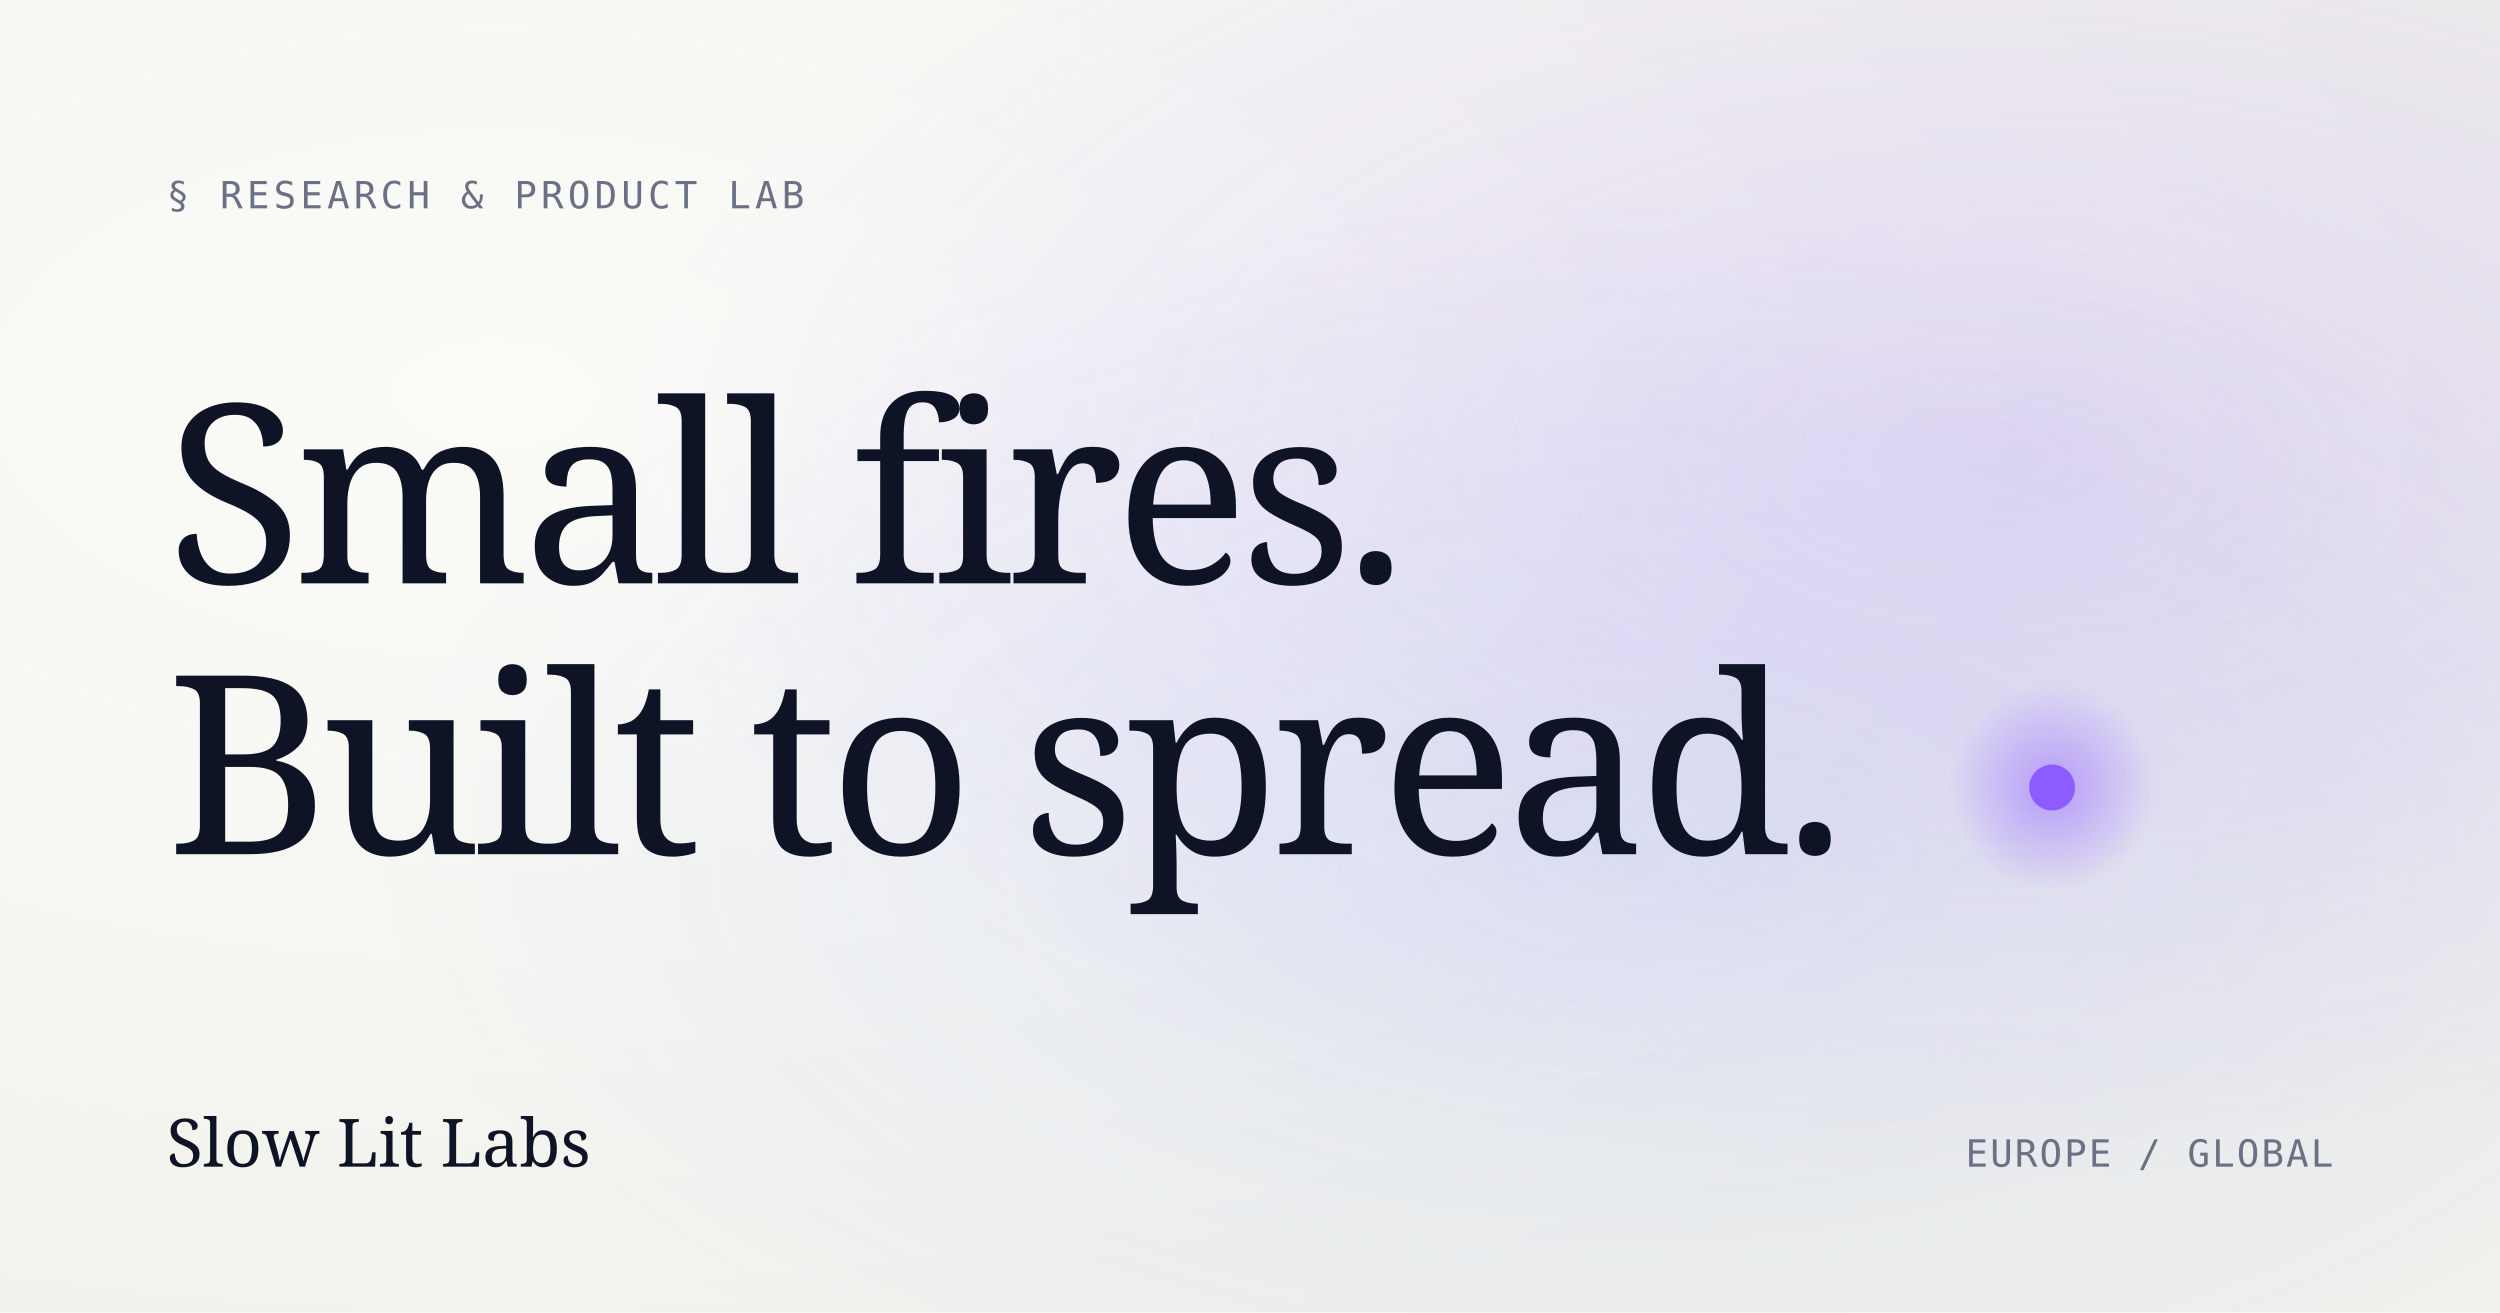
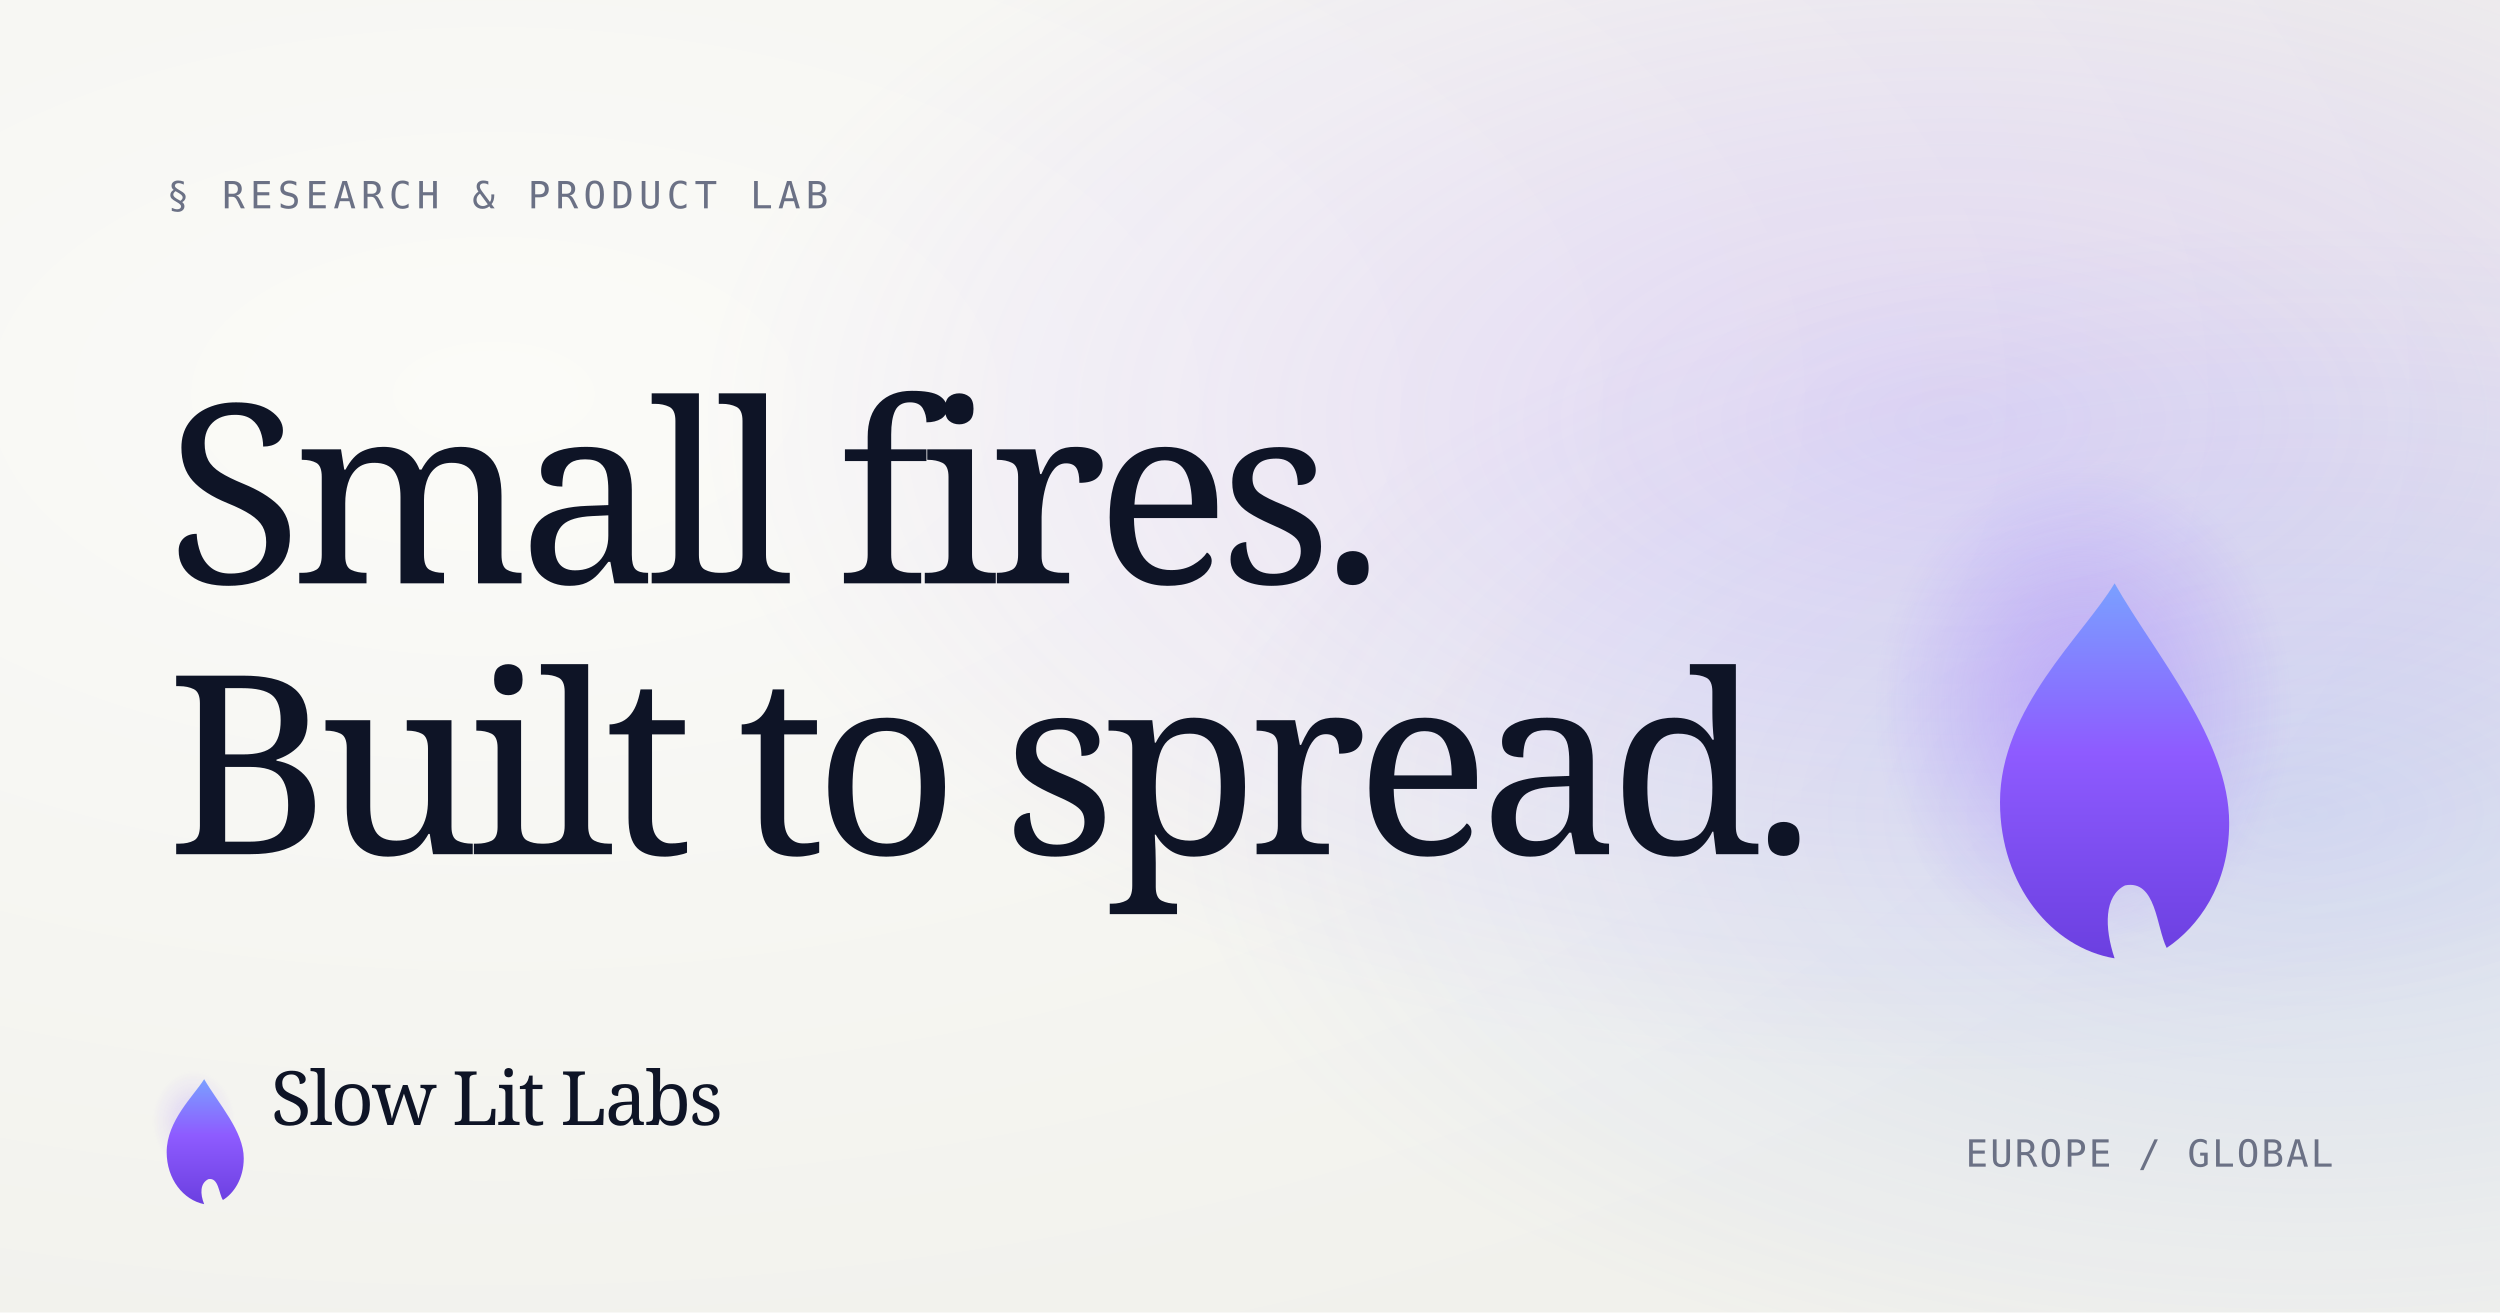
<svg xmlns="http://www.w3.org/2000/svg" viewBox="0 0 1200 630">
  <defs>
    <radialGradient id="paper" cx="20%" cy="30%" r="80%">
      <stop offset="0%" stop-color="#FBFBF8" />
      <stop offset="100%" stop-color="#F1F1EC" />
    </radialGradient>
-     <radialGradient id="plasma1" cx="80%" cy="35%" r="55%">
-       <stop offset="0%" stop-color="#8E5BFF" stop-opacity="0.18" />
+     <radialGradient id="plasma1" cx="78%" cy="32%" r="50%">
+       <stop offset="0%" stop-color="#8E5BFF" stop-opacity="0.20" />
      <stop offset="100%" stop-color="#8E5BFF" stop-opacity="0" />
    </radialGradient>
-     <radialGradient id="plasma2" cx="65%" cy="65%" r="50%">
-       <stop offset="0%" stop-color="#4D7CFF" stop-opacity="0.12" />
+     <radialGradient id="plasma2" cx="92%" cy="62%" r="45%">
+       <stop offset="0%" stop-color="#4D7CFF" stop-opacity="0.16" />
      <stop offset="100%" stop-color="#4D7CFF" stop-opacity="0" />
    </radialGradient>
-     <radialGradient id="emberGlow" cx="50%" cy="50%" r="50%">
-       <stop offset="0%" stop-color="#8E5BFF" stop-opacity="0.5" />
+     <linearGradient id="flameGrad" x1="50%" y1="100%" x2="50%" y2="0%">
+       <stop offset="0%" stop-color="#6B3FE0" />
+       <stop offset="55%" stop-color="#8E5BFF" />
+       <stop offset="100%" stop-color="#7AA0FF" />
+     </linearGradient>
+     <radialGradient id="flameHalo" cx="50%" cy="50%" r="50%">
+       <stop offset="0%" stop-color="#A07AFF" stop-opacity="0.45" />
+       <stop offset="60%" stop-color="#8E5BFF" stop-opacity="0.15" />
      <stop offset="100%" stop-color="#8E5BFF" stop-opacity="0" />
    </radialGradient>
  </defs>
  <rect width="1200" height="630" fill="url(#paper)" />
  <rect width="1200" height="630" fill="url(#plasma1)" />
  <rect width="1200" height="630" fill="url(#plasma2)" />
-   <text x="80" y="100" font-family="ui-monospace, Menlo, monospace" font-size="18" letter-spacing="2" fill="#6B7185" text-transform="uppercase">§ RESEARCH &amp; PRODUCT LAB</text>
-   <text x="80" y="280" font-family="Fraunces, Iowan Old Style, Baskerville, serif" font-size="120" font-weight="340" letter-spacing="-4" fill="#0E1426">Small fires.</text>
-   <text x="80" y="410" font-family="Fraunces, Iowan Old Style, Baskerville, serif" font-size="120" font-weight="340" letter-spacing="-4" fill="#0E1426">Built to spread.</text>
-   <circle cx="985" cy="378" r="50" fill="url(#emberGlow)" />
-   <circle cx="985" cy="378" r="11" fill="#8E5BFF" />
-   <text x="80" y="560" font-family="Fraunces, Iowan Old Style, Baskerville, serif" font-size="32" font-weight="440" fill="#0E1426">Slow Lit Labs</text>
+   <text x="80" y="100" font-family="ui-monospace, Menlo, monospace" font-size="18" letter-spacing="2.5" fill="#6B7185">§ RESEARCH &amp; PRODUCT LAB</text>
+   <text x="80" y="280" font-family="Fraunces, Iowan Old Style, Baskerville, serif" font-size="120" font-weight="320" letter-spacing="-5" fill="#0E1426">Small fires.</text>
+   <text x="80" y="410" font-family="Fraunces, Iowan Old Style, Baskerville, serif" font-size="120" font-weight="320" letter-spacing="-5" fill="#0E1426">Built to spread.</text>
+   <g transform="translate(960 280)">
+     <ellipse cx="40" cy="60" rx="100" ry="120" fill="url(#flameHalo)" />
+     <path d="M55 0 C40 25 0 60 0 105 C0 145 25 175 55 180 C50 165 50 150 60 145 C75 142 75 165 80 175 C95 165 110 145 110 115 C110 75 75 35 55 0 Z" fill="url(#flameGrad)" />
+   </g>
+   <g transform="translate(80 540)">
+     <g transform="translate(0 -22)">
+       <ellipse cx="13" cy="20" rx="20" ry="24" fill="url(#flameHalo)" opacity="0.6" />
+       <path d="M18 0 C13 8 0 20 0 35 C0 48 8 58 18 60 C16 55 16 50 20 48 C25 47 25 55 27 58 C32 55 37 48 37 38 C37 25 25 12 18 0 Z" fill="url(#flameGrad)" />
+     </g>
+     <text x="50" y="0" font-family="Fraunces, Iowan Old Style, Baskerville, serif" font-size="36" font-weight="380" letter-spacing="-1" fill="#0E1426">Slow Lit Labs</text>
+   </g>
  <text x="1120" y="560" font-family="ui-monospace, Menlo, monospace" font-size="18" letter-spacing="1" fill="#6B7185" text-anchor="end">EUROPE / GLOBAL</text>
</svg>
